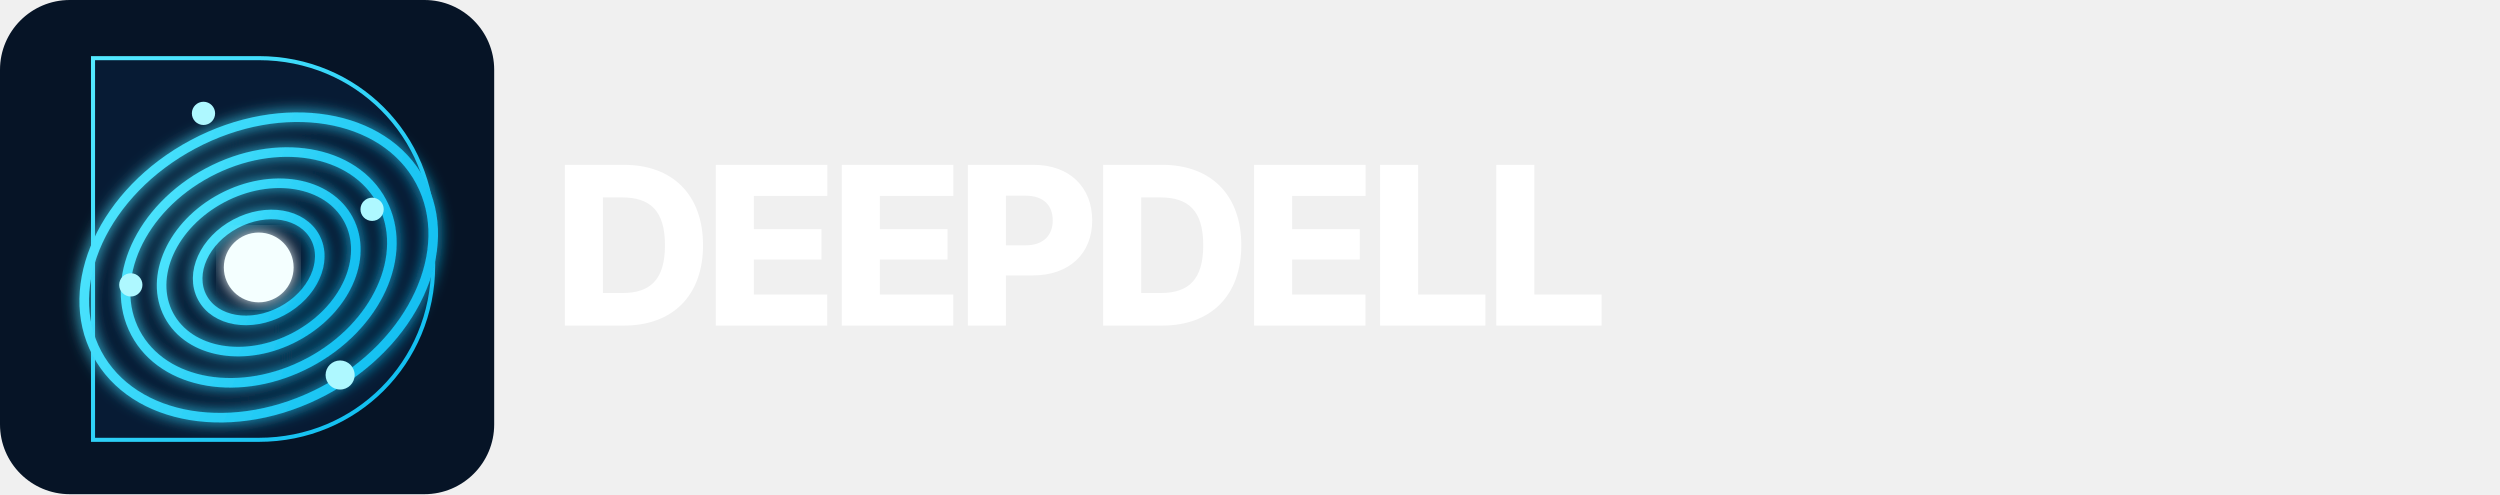
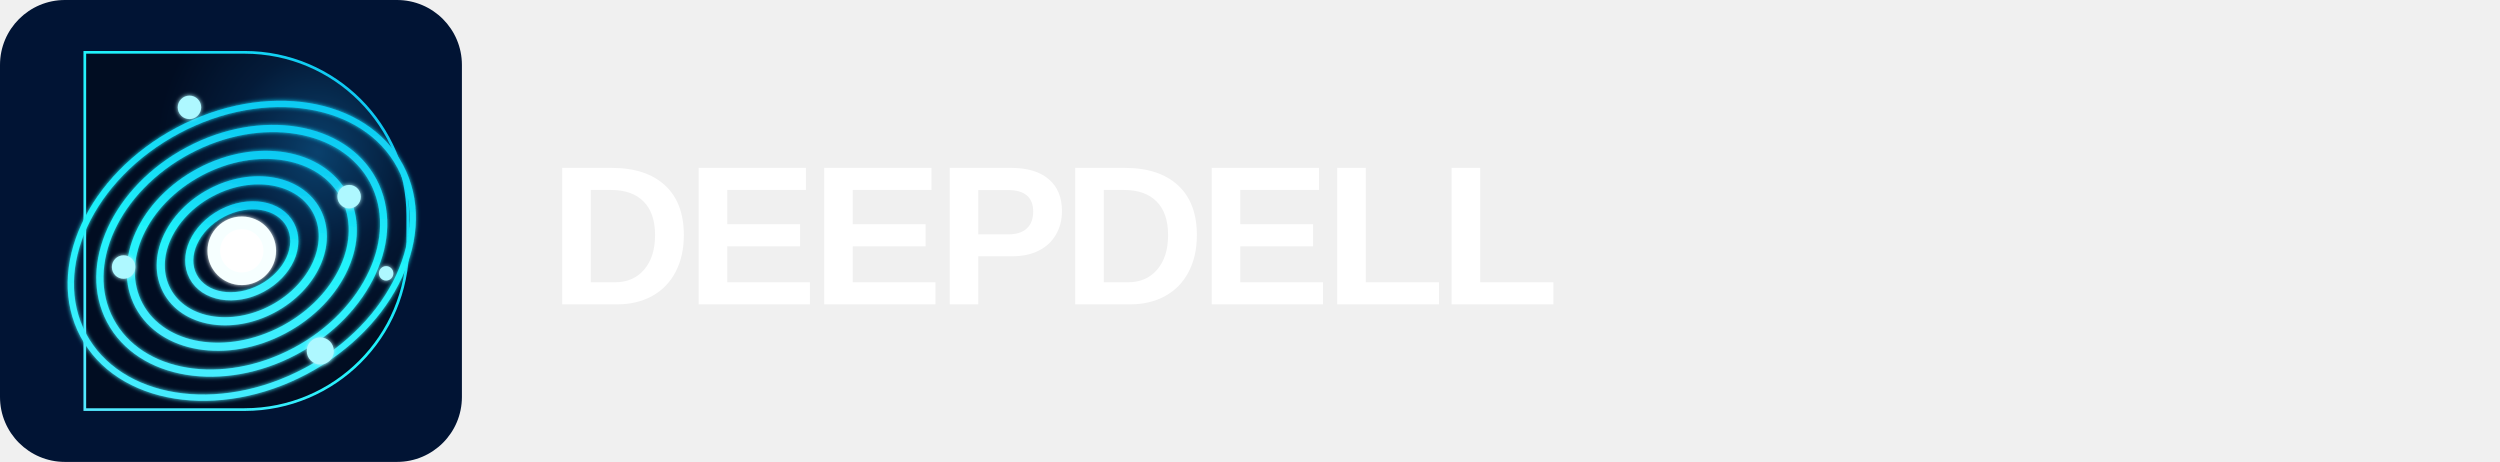
- <svg xmlns="http://www.w3.org/2000/svg" viewBox="0 0 860 170" role="img" aria-labelledby="title desc">
+ <svg xmlns="http://www.w3.org/2000/svg" viewBox="0 0 920 170" role="img" aria-labelledby="t d">
  <defs>
-     <linearGradient id="g" x1="0" y1="0" x2="1" y2="1">
+     <linearGradient id="c" x1="0" y1="1" x2="1" y2="0">
      <stop stop-color="#54e9ff" />
+       <stop offset=".52" stop-color="#20f3fb" />
      <stop offset="1" stop-color="#08b9ef" />
    </linearGradient>
-     <filter id="glow">
+     <radialGradient id="bg" cx=".72" cy=".28">
+       <stop stop-color="#0a416d" />
+       <stop offset=".55" stop-color="#041b39" />
+       <stop offset="1" stop-color="#010d22" />
+     </radialGradient>
+     <filter id="gl">
      <feGaussianBlur stdDeviation="2.5" result="b" />
      <feMerge>
        <feMergeNode in="b" />
        <feMergeNode in="SourceGraphic" />
      </feMerge>
    </filter>
  </defs>
-   <g>
-     <rect width="170" height="170" rx="24" fill="#061426" />
-     <path d="M32 20h57c33.5 0 60 26.5 60 60v11.3c0 33.5-26.5 60-60 60H32z" fill="#071b34" stroke="url(#g)" stroke-width="1.4" />
-     <g fill="none" stroke="url(#g)" stroke-width="3.3" stroke-linecap="round" filter="url(#glow)">
-       <ellipse cx="89" cy="92" rx="22" ry="17" transform="rotate(-28 89 92)" />
-       <ellipse cx="89" cy="92" rx="35" ry="27" transform="rotate(-28 89 92)" />
-       <ellipse cx="89" cy="92" rx="48" ry="37" transform="rotate(-28 89 92)" />
-       <ellipse cx="89" cy="92" rx="63" ry="48" transform="rotate(-28 89 92)" />
+   <g transform="translate(0 0) scale(.332)">
+     <rect width="512" height="512" rx="72" fill="#011434" />
+     <path d="M94 58h177c100 0 181 81 181 181v34c0 100-81 181-181 181H94V58Z" fill="url(#bg)" stroke="url(#c)" stroke-width="3" />
+     <g fill="none" stroke="url(#c)" stroke-linecap="round" filter="url(#gl)">
+       <ellipse cx="268" cy="278" rx="61" ry="47" stroke-width="9" transform="rotate(-28 268 278)" />
+       <ellipse cx="268" cy="278" rx="94" ry="73" stroke-width="9" transform="rotate(-28 268 278)" />
+       <ellipse cx="268" cy="278" rx="129" ry="99" stroke-width="9" transform="rotate(-28 268 278)" />
+       <ellipse cx="268" cy="278" rx="165" ry="126" stroke-width="8" transform="rotate(-28 268 278)" />
+       <ellipse cx="268" cy="278" rx="199" ry="151" stroke-width="7" transform="rotate(-28 268 278)" />
    </g>
-     <circle cx="89" cy="92" r="12" fill="#f4ffff" filter="url(#glow)" />
-     <g fill="#aef8ff">
-       <circle cx="45" cy="98" r="4" />
-       <circle cx="128" cy="72" r="4" />
-       <circle cx="117" cy="129" r="5" />
-       <circle cx="70" cy="39" r="4" />
+     <circle cx="268" cy="278" r="38" fill="#f6ffff" filter="url(#gl)" />
+     <circle cx="268" cy="278" r="24" fill="#fff" />
+     <g fill="#aef8ff" filter="url(#gl)">
+       <circle cx="137" cy="296" r="13" />
+       <circle cx="387" cy="218" r="13" />
+       <circle cx="355" cy="389" r="15" />
+       <circle cx="210" cy="119" r="13" />
+       <circle cx="428" cy="303" r="8" />
    </g>
  </g>
-   <text x="190" y="112" fill="#FFFFFF" font-family="Inter,Manrope,Sora,Arial,sans-serif" font-size="76" font-weight="800" letter-spacing="-3">DEEPDELL</text>
+   <text x="202" y="112" fill="#FFFFFF" font-family="Arial Black,Arial,Helvetica,sans-serif" font-size="73" font-weight="900" letter-spacing="-2.5">DEEPDELL</text>
</svg>
